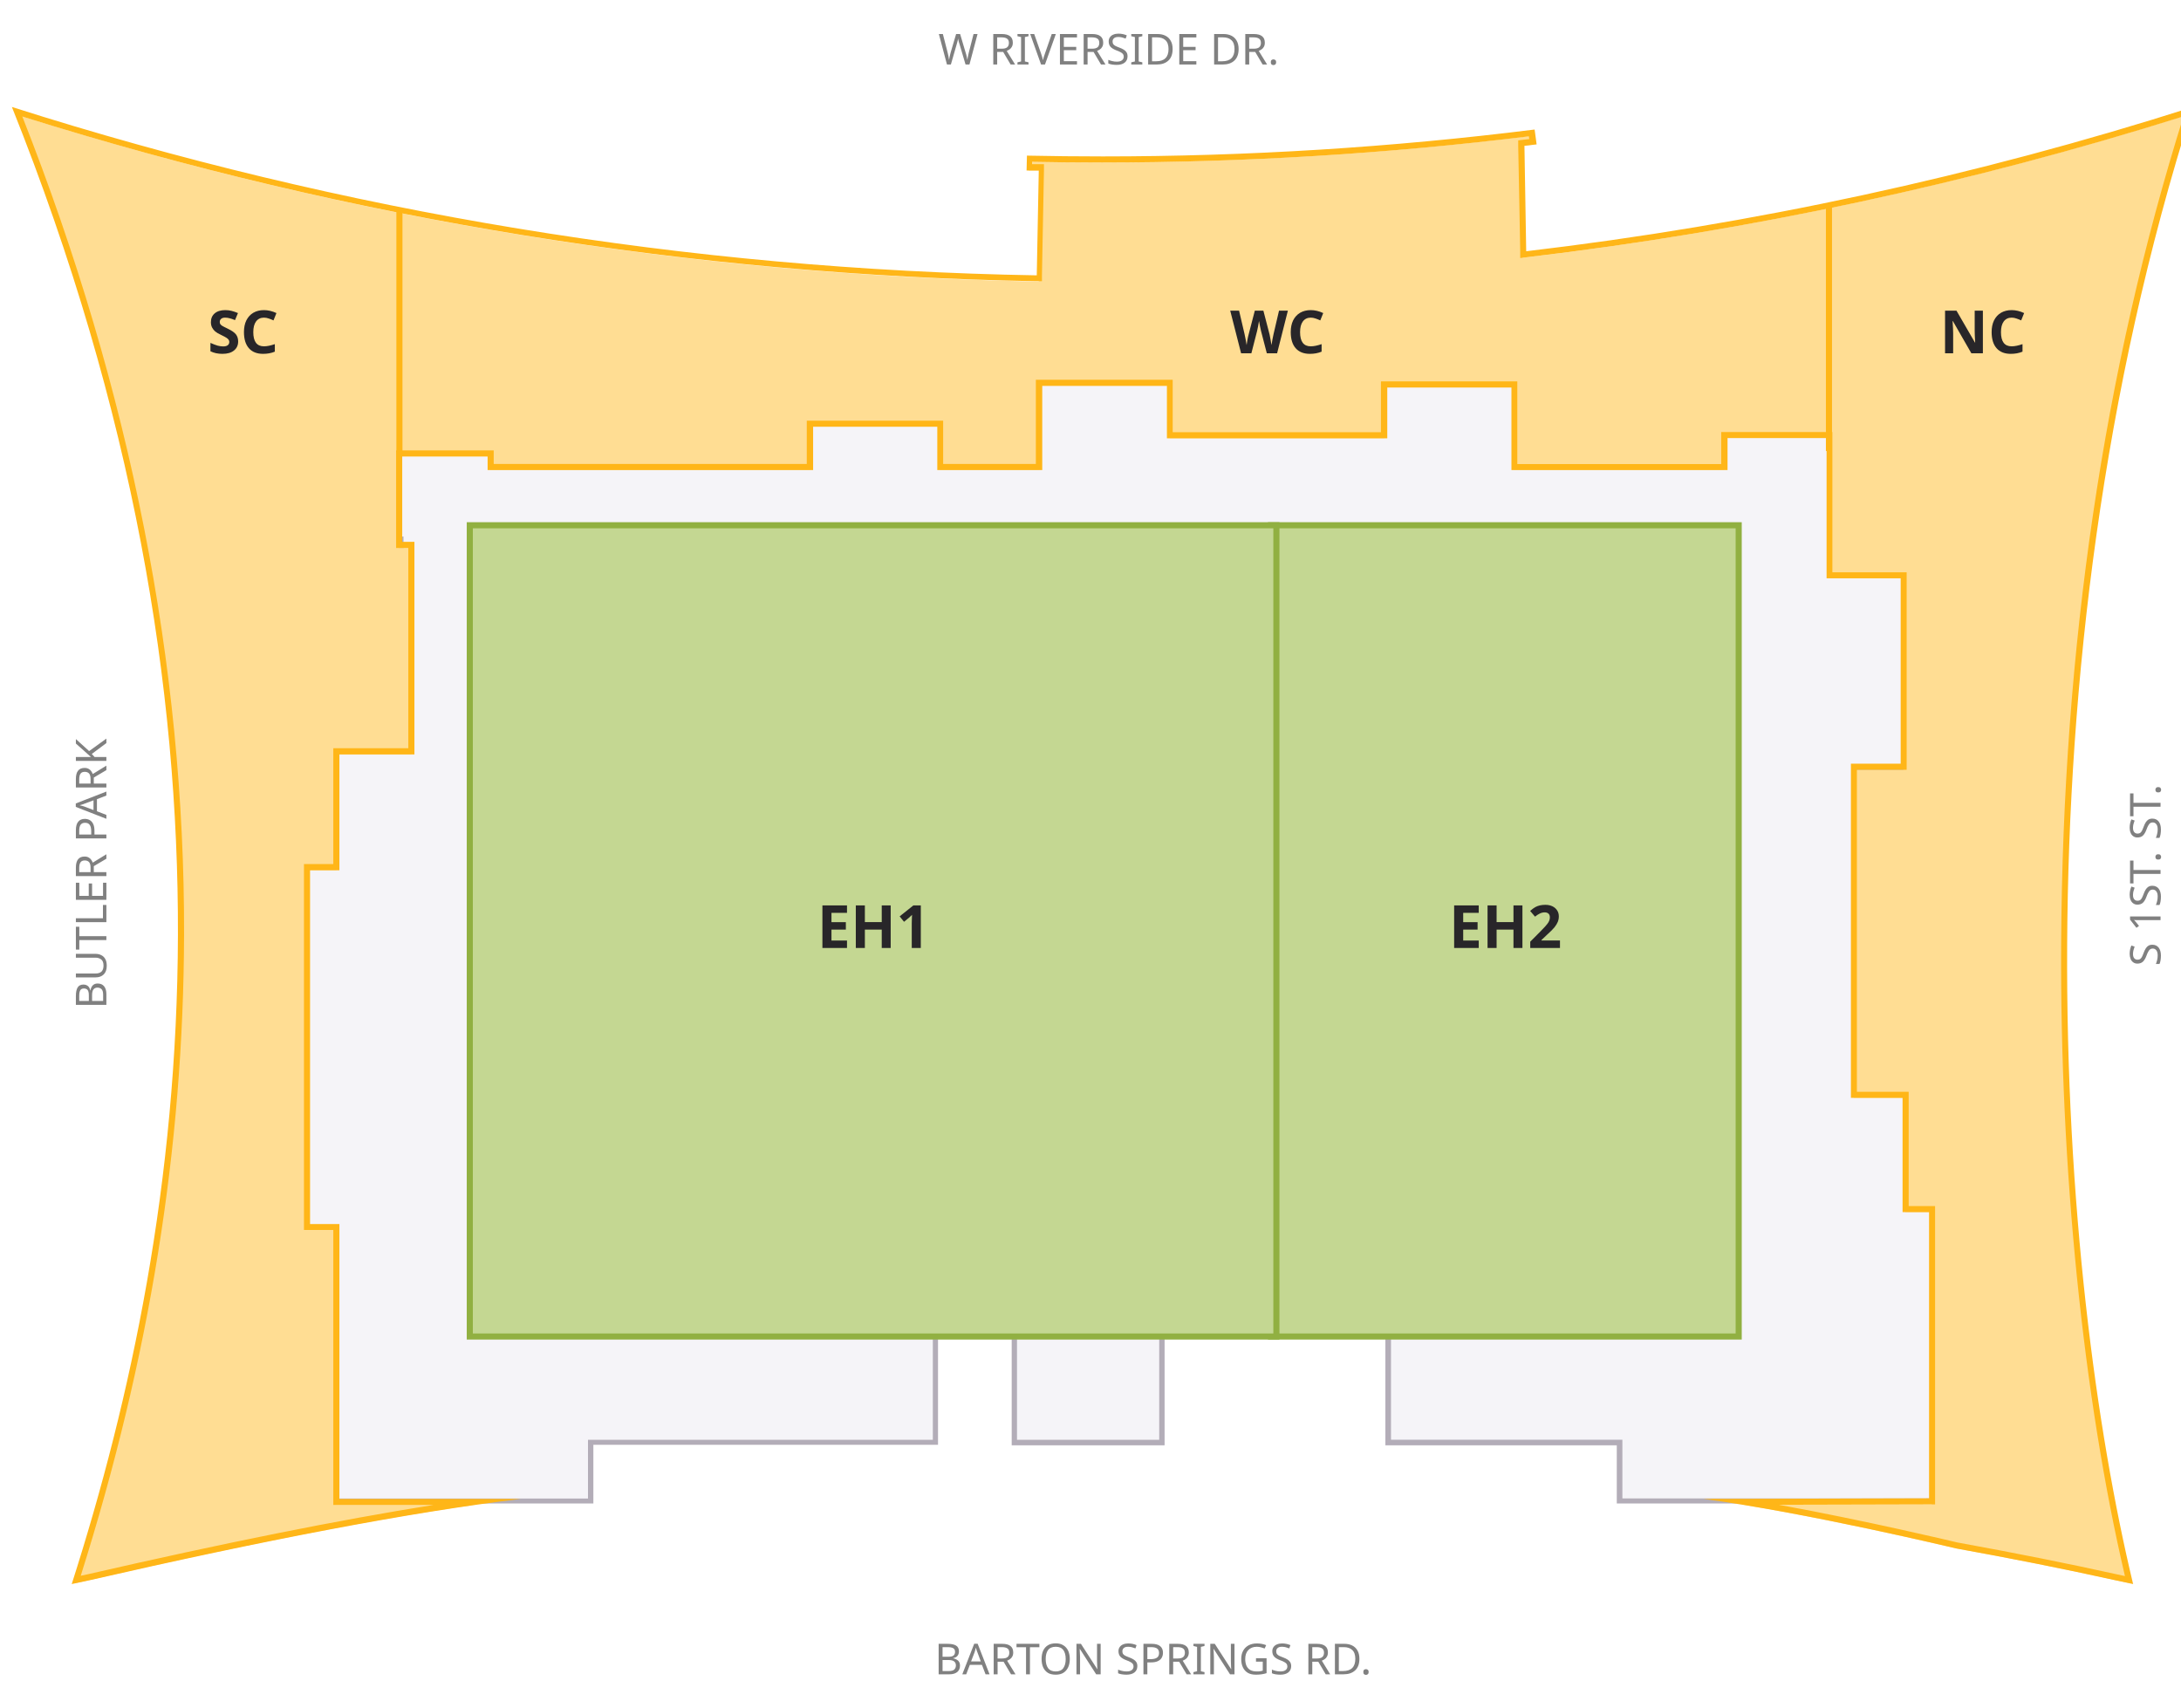
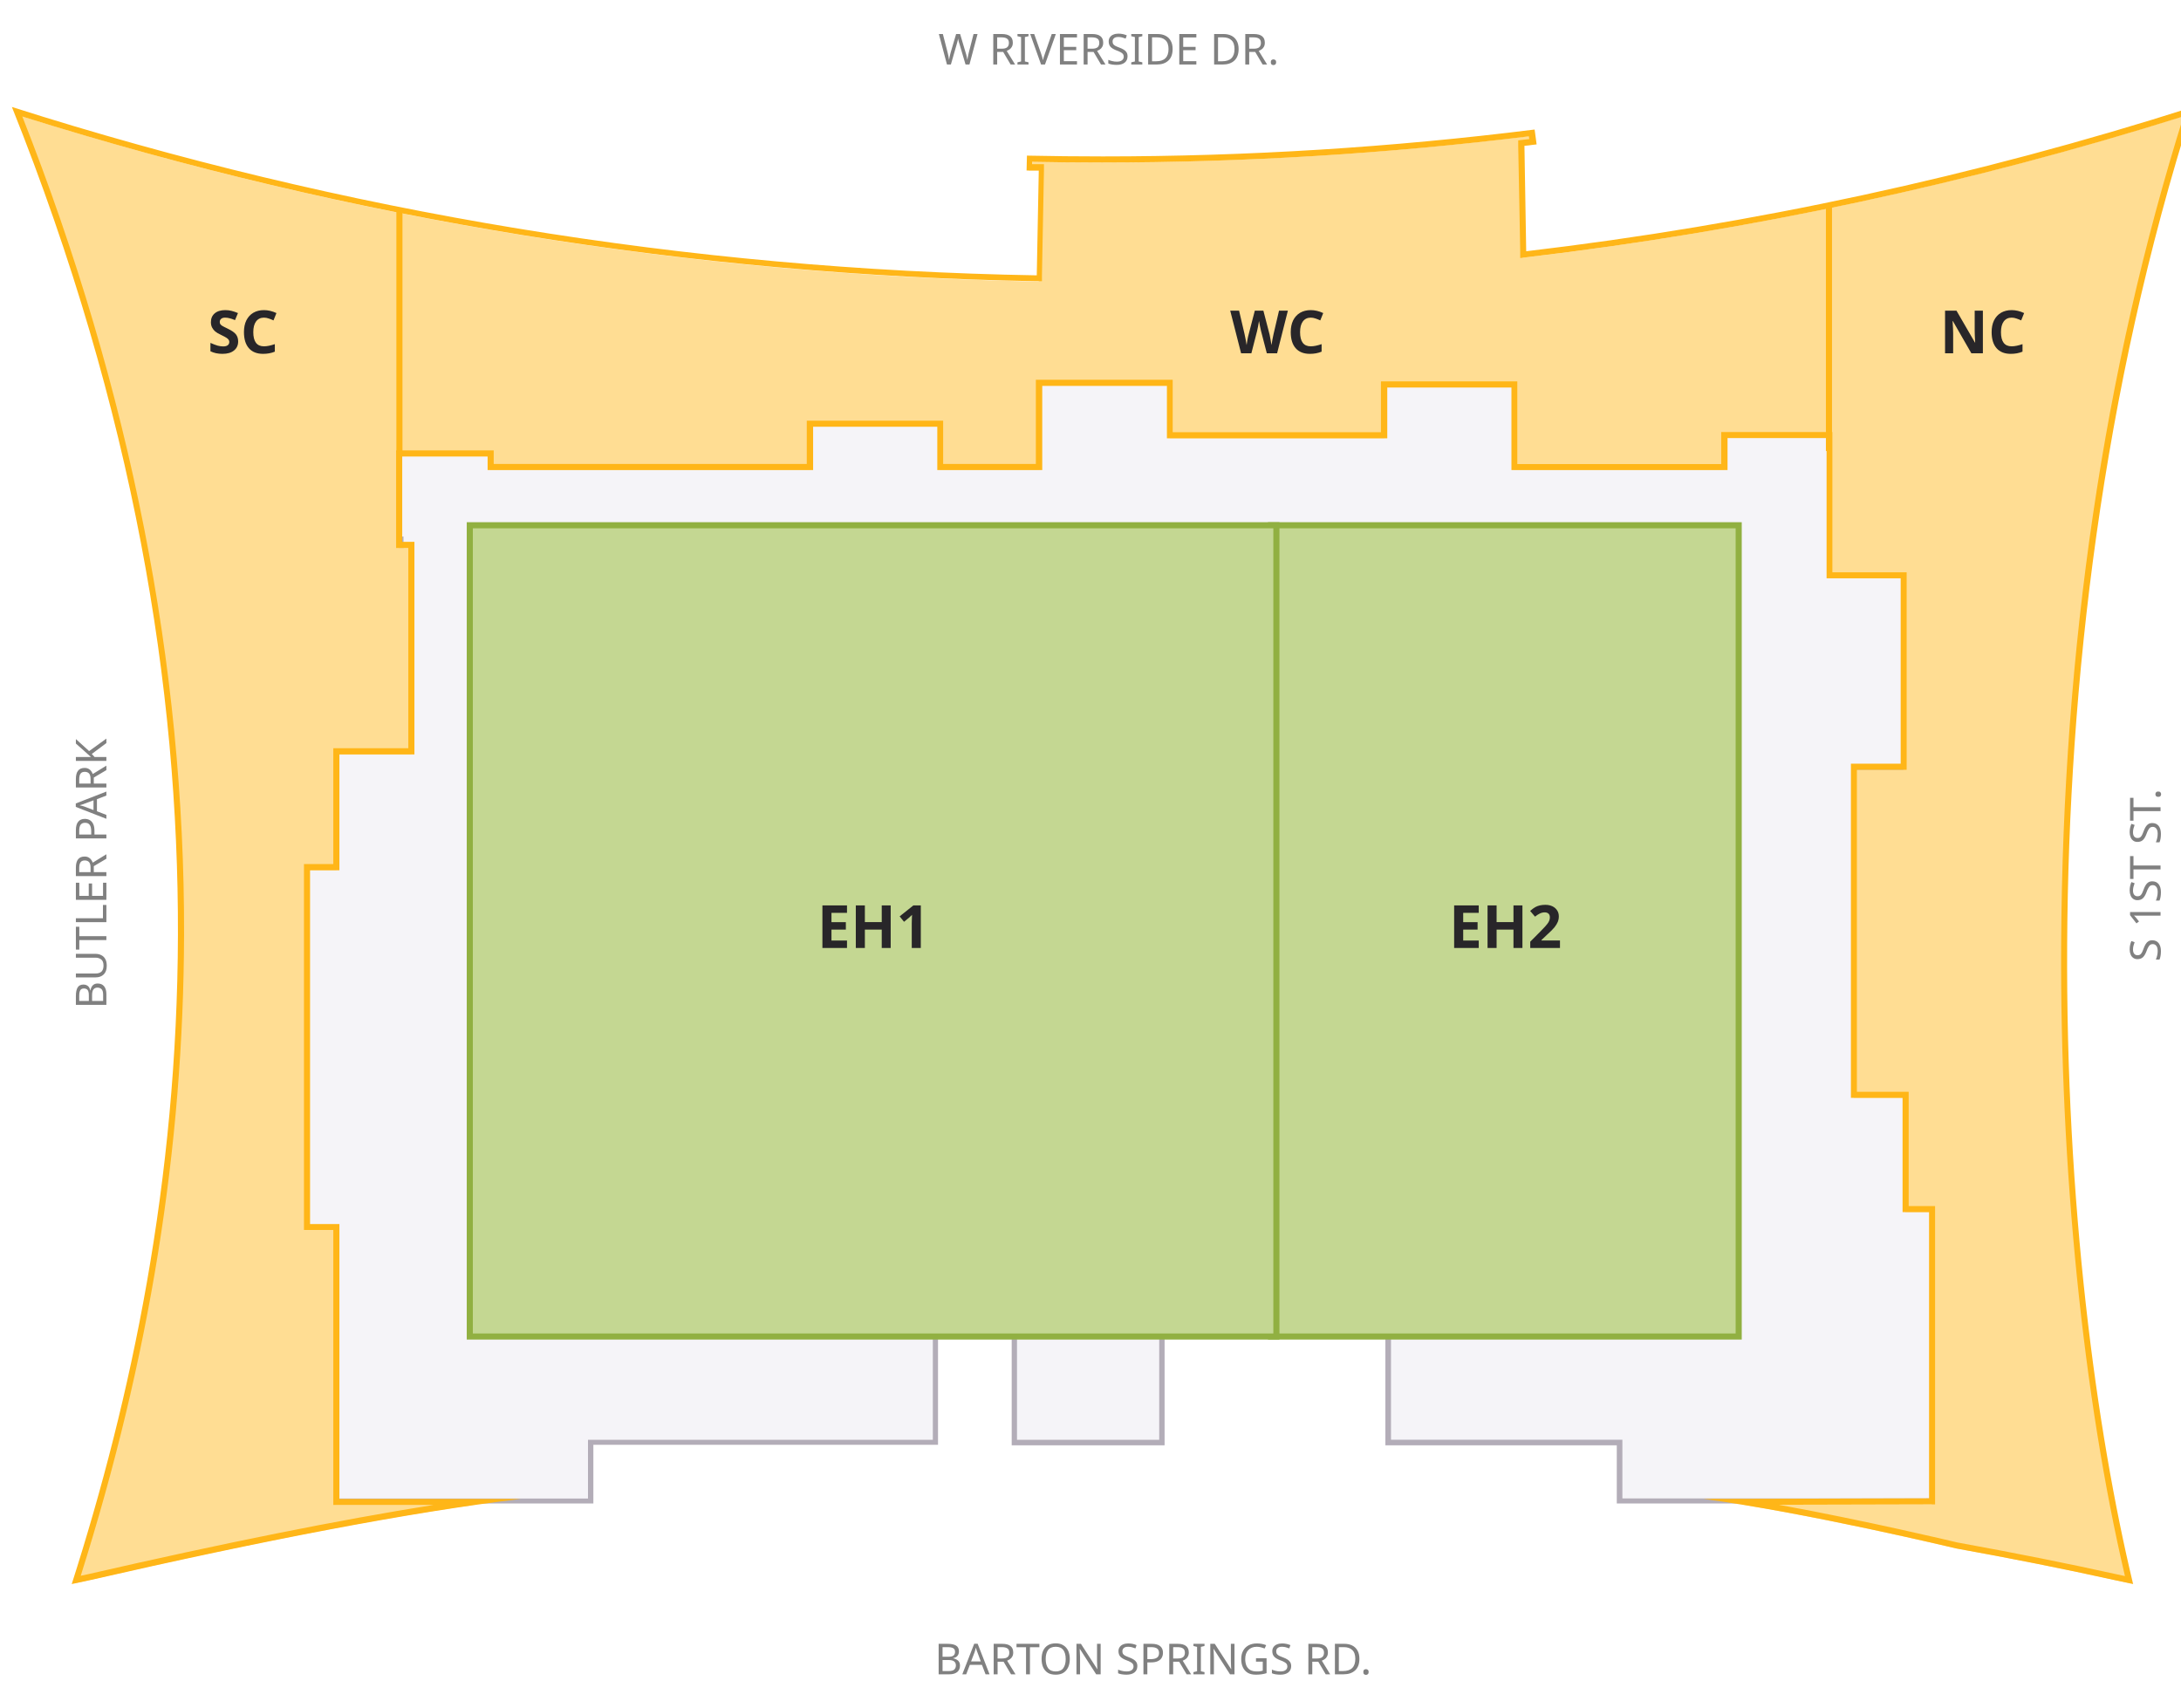
<svg xmlns="http://www.w3.org/2000/svg" cursor="default" id="map" style="zoom: 1;" viewBox="0 0 357.6 280">
  <defs>
    <style>.cls-1{fill:#f5f4f8;}.cls-2{fill:#b3adb8;}.cls-3{fill:#ffdd93;}.cls-4{fill:#ffb618;}.cls-5{fill:#c4d792;stroke:#91b041;stroke-miterlimit:3.86;}.cls-6{isolation:isolate;font-size:9.78px;fill:#282629;font-family:OpenSans-Semibold, Open Sans;font-weight:700;}.cls-7{fill:#fff1d2;stroke:#ffb618;stroke-miterlimit:10;}</style>
  </defs>
-   <polygon class="cls-1" points="265.569,246.149 265.569,236.519 227.629,236.519 227.629,218.069 190.559,218.069 190.559,236.519 166.309,236.519 166.309,218.069 153.359,218.069 153.359,236.519 96.849,236.519 96.849,246.149 54.309,246.149 54.309,202.049 49.499,202.049 49.499,141.369 54.309,141.369 54.309,121.449 66.599,121.449 65.679,88.409 63.679,88.409 63.679,73.519 81.239,73.519 81.239,75.749 131.939,75.749 131.939,68.649 154.969,68.649 154.969,75.749 169.509,75.749 169.509,61.929 192.619,61.929 192.619,70.529 226.079,70.529 226.079,62.199 249.109,62.199 249.109,75.749 281.869,75.749 281.869,70.489 300.779,70.489 300.779,93.499 312.929,93.499 312.929,126.569 304.769,126.569 304.769,178.689 313.259,178.689 313.259,197.429 317.599,197.429 317.599,246.149 265.569,246.149 " />
-   <path class="cls-2" d="M192.179,62.369 v8.6 h34.33 V62.639 h22.16 V76.179 h33.63 V70.929 h18 v23 h12.15 v32.2 h-8.16 v53 h8.49 v18.74 h4.34 v47.84 H266.009 v-9.63 H228.069 V217.629 h-38 v18.46 H166.749 V217.629 H152.949 v18.46 H96.409 v9.63 H54.749 v-44.1 H49.949 V141.799 H54.749 V121.889 H67.049 l0,-.9 l-.89,-32.16 l0,-.85 h-2 v-14 H80.799 v2.23 h51.57 v-7.1 h22.16 v7.1 H169.949 V62.369 h22.24 m.88,-.88 h-24 V75.309 H155.409 v-7.1 H131.499 v7.1 H81.679 V73.079 H63.239 V88.849 h2 l.89,32.16 H53.869 v19.92 H49.059 v61.56 h4.81 V246.539 H97.289 v-9.63 h56.51 V218.539 h12.08 v18.46 H190.949 V218.539 h36.2 v18.46 h37.94 V246.539 h52.91 V196.989 h-4.34 V178.249 h-8.49 V127.009 h8.16 v-34 H301.219 v-23 H281.429 v5.26 H249.549 V61.759 H225.639 v8.33 H193.059 v-8.6  Z " />
+   <polygon class="cls-1" points="265.569,246.149 265.569,236.519 227.629,236.519 227.629,218.069 190.559,218.069 190.559,236.519 166.309,236.519 166.309,218.069 153.359,218.069 153.359,236.519 96.849,236.519 96.849,246.149 54.309,246.149 54.309,202.049 49.499,202.049 49.499,141.369 54.309,141.369 54.309,121.449 66.599,121.449 65.679,88.409 63.679,88.409 63.679,73.519 81.239,73.519 81.239,75.749 131.939,75.749 131.939,68.649 154.969,68.649 154.969,75.749 169.509,75.749 169.509,61.929 192.619,61.929 192.619,70.529 226.079,70.529 226.079,62.199 249.109,62.199 249.109,75.749 281.869,75.749 281.869,70.489 300.779,70.489 300.779,93.499 312.929,93.499 312.929,126.569 304.769,126.569 304.769,178.689 313.259,178.689 313.259,197.429 317.599,197.429 317.599,246.149 265.569,246.149" />
+   <path class="cls-2" d="M192.179,62.369 v8.6 h34.33 V62.639 h22.16 V76.179 h33.63 V70.929 h18 v23 h12.15 v32.2 h-8.16 v53 h8.49 v18.74 h4.34 v47.84 H266.009 v-9.63 H228.069 V217.629 h-38 v18.46 H166.749 V217.629 H152.949 v18.46 H96.409 v9.63 H54.749 v-44.1 H49.949 V141.799 H54.749 V121.889 H67.049 l0,-.9 l-.89,-32.16 l0,-.85 h-2 v-14 H80.799 v2.23 h51.57 v-7.1 h22.16 v7.1 H169.949 V62.369 h22.24 m.88,-.88 h-24 V75.309 H155.409 v-7.1 H131.499 v7.1 H81.679 V73.079 H63.239 V88.849 h2 l.89,32.16 H53.869 v19.92 H49.059 v61.56 h4.81 V246.539 H97.289 v-9.63 h56.51 V218.539 h12.08 v18.46 H190.949 V218.539 h36.2 v18.46 h37.94 V246.539 h52.91 V196.989 h-4.34 V178.249 h-8.49 V127.009 h8.16 v-34 H301.219 v-23 H281.429 v5.26 H249.549 V61.759 H225.639 v8.33 H193.059 v-8.6 Z" />
  <g id="clickable-Outdoor_Canopies" data-name="clickable-Outdoor Canopies">
-     <path d="M346.889,259.116 c-7.89,-1.75 -16.42,-3.45 -26.09,-5.21 c-.19,0 -19,-4.54 -34.9,-7.15 l30.85,-.08 V198.756 h-4.34 V180.026 H303.949 V126.216 h8.16 V94.826 H299.949 v-23 H282.709 V77.026 H248.279 V63.526 H226.949 v8.33 H191.779 v-8.6 H170.339 V77.026 H154.139 v-7.1 H132.779 V77.026 H80.399 V74.846 h-15 v15 h2 v33.83 H55.149 v19 H50.339 v59 H55.149 v45.08 H77.759 c-16.57,2.37 -37.77,6.51 -63.16,12.34 l-2.1,.45 C38.189,178.716 35.019,99.946 2.809,18.826 a589.21,589.21 0 0 0 167,27.33 h.5 l.35,-18.19 l-2,0 l0,-1.44 c4,.08 8,.12 11.95,.12 a573.92,573.92 0 0 0 70.38,-4.35 l.2,1.44 l-1.9,.22 l.35,18.3 l.55,-.06 A588,588 0 0 0 358.779,18.796 c-28.2,89.08 -22.92,185.1 -9.71,240.79  Z " visibility="visible" class="cls-3" />
-     <path class="cls-4" d="M358.009,19.079 C344.949,60.639 338.209,106.269 337.949,154.729 c-.21,36.69 3.6,74.37 10.46,103.71 l-1.39,-.3 c-7.87,-1.74 -16.4,-3.45 -26.08,-5.21 c-.74,-.18 -15.15,-3.61 -29.28,-6.18 l24.62,-.06 h1 V197.769 H312.949 V179.029 h-8.49 V126.229 h8.16 V93.839 H300.439 v-23 H282.209 v5.26 H248.779 V62.539 H226.419 v8.33 H192.279 v-8.6 H169.839 V76.079 H154.639 v-7.1 H132.279 v7.1 H80.949 V73.859 H64.949 v16 h2 v32.83 H54.649 v19 H49.839 v60 H54.649 v45.08 H71.109 c-15.49,2.46 -34.46,6.26 -56.61,11.35 l-1.26,.27 c11.3,-35.82 16.85,-70.22 16.94,-105.12 c.12,-44.09 -8.8,-89.22 -26.52,-134.16 a589.73,589.73 0 0 0 166.18,27 l1,0 l0,-1 l.33,-17.19 l0,-1 l-1,0 h-.95 V26.539 c3.81,.08 7.66,.11 11.46,.11 a574.48,574.48 0 0 0 70,-4.29 l.06,.45 h0 l-.91,.1 l-.9,.11 l0,.9 l.33,17.29 l0,1.1 l1.1,-.13 A588.41,588.41 0 0 0 358.009,19.079 M359.549,17.539 A584.74,584.74 0 0 1 250.239,41.199 L249.949,23.909 l2,-.23 l-.33,-2.44 a570.84,570.84 0 0 1 -70.81,4.41 q-6.22,0 -12.43,-.13 l-.06,2.44 l2,0 l-.33,17.19 A586,586 0 0 1 1.949,17.539 C41.949,117.539 31.279,198.779 11.759,259.749 l2.95,-.63 c28.16,-6.46 52.55,-11.16 70.66,-13.33 H55.649 V200.709 H50.839 v-58 H55.649 v-19 H67.949 V88.849 H65.949 v-14 H79.949 v2.23 h53.37 v-7.1 h20.36 v7.1 h17.21 V63.269 h20.44 v8.6 h36.13 V63.539 h20.36 V77.079 h35.43 V71.829 h16.24 v23 h12.15 v30.4 h-8.16 v54.79 H311.949 v18.74 h4.34 v46.93 l-37,.1 c16.92,2.23 41.44,8.12 41.44,8.12 c8.72,1.58 17.42,3.29 26.07,5.21 l2.95,.63 C337.649,209.369 329.749,110.839 359.549,17.539  Z " />
+     <path d="M346.889,259.116 c-7.89,-1.75 -16.42,-3.45 -26.09,-5.21 c-.19,0 -19,-4.54 -34.9,-7.15 l30.85,-.08 V198.756 h-4.34 V180.026 H303.949 V126.216 h8.16 V94.826 H299.949 v-23 H282.709 V77.026 H248.279 V63.526 H226.949 v8.33 H191.779 v-8.6 H170.339 V77.026 H154.139 v-7.1 H132.779 V77.026 H80.399 V74.846 h-15 v15 h2 v33.83 H55.149 v19 H50.339 v59 H55.149 v45.08 H77.759 c-16.57,2.37 -37.77,6.51 -63.16,12.34 l-2.1,.45 C38.189,178.716 35.019,99.946 2.809,18.826 a589.21,589.21 0 0 0 167,27.33 h.5 l.35,-18.19 l-2,0 l0,-1.44 c4,.08 8,.12 11.95,.12 a573.92,573.92 0 0 0 70.38,-4.35 l.2,1.44 l-1.9,.22 l.35,18.3 l.55,-.06 A588,588 0 0 0 358.779,18.796 c-28.2,89.08 -22.92,185.1 -9.71,240.79 Z" visibility="visible" class="cls-3" />
+     <path class="cls-4" d="M358.009,19.079 C344.949,60.639 338.209,106.269 337.949,154.729 c-.21,36.69 3.6,74.37 10.46,103.71 l-1.39,-.3 c-7.87,-1.74 -16.4,-3.45 -26.08,-5.21 c-.74,-.18 -15.15,-3.61 -29.28,-6.18 l24.62,-.06 h1 V197.769 H312.949 V179.029 h-8.49 V126.229 h8.16 V93.839 H300.439 v-23 H282.209 v5.26 H248.779 V62.539 H226.419 v8.33 H192.279 v-8.6 H169.839 V76.079 H154.639 v-7.1 H132.279 v7.1 H80.949 V73.859 H64.949 v16 h2 v32.83 H54.649 v19 H49.839 v60 H54.649 v45.08 H71.109 c-15.49,2.46 -34.46,6.26 -56.61,11.35 l-1.26,.27 c11.3,-35.82 16.85,-70.22 16.94,-105.12 c.12,-44.09 -8.8,-89.22 -26.52,-134.16 a589.73,589.73 0 0 0 166.18,27 l1,0 l0,-1 l.33,-17.19 l0,-1 l-1,0 h-.95 V26.539 c3.81,.08 7.66,.11 11.46,.11 a574.48,574.48 0 0 0 70,-4.29 l.06,.45 h0 l-.91,.1 l-.9,.11 l0,.9 l.33,17.29 l0,1.1 l1.1,-.13 A588.41,588.41 0 0 0 358.009,19.079 M359.549,17.539 A584.74,584.74 0 0 1 250.239,41.199 L249.949,23.909 l2,-.23 l-.33,-2.44 a570.84,570.84 0 0 1 -70.81,4.41 q-6.22,0 -12.43,-.13 l-.06,2.44 l2,0 l-.33,17.19 A586,586 0 0 1 1.949,17.539 C41.949,117.539 31.279,198.779 11.759,259.749 l2.95,-.63 c28.16,-6.46 52.55,-11.16 70.66,-13.33 H55.649 V200.709 H50.839 v-58 H55.649 v-19 H67.949 V88.849 H65.949 v-14 H79.949 v2.23 h53.37 v-7.1 h20.36 v7.1 h17.21 V63.269 h20.44 v8.6 h36.13 V63.539 h20.36 V77.079 h35.43 V71.829 h16.24 v23 h12.15 v30.4 h-8.16 v54.79 H311.949 v18.74 h4.34 v46.93 l-37,.1 c16.92,2.23 41.44,8.12 41.44,8.12 c8.72,1.58 17.42,3.29 26.07,5.21 l2.95,.63 C337.649,209.369 329.749,110.839 359.549,17.539 Z" />
  </g>
  <rect height="133.03" x="208.399px" y="86.129px" id="clickable-Exhibit_Hall_2" width="76.68" class="cls-5" data-name="clickable-Exhibit Hall 2" />
  <rect height="133.03" x="77.029px" y="86.129px" id="clickable-Exhibit_Hall_1" width="132.25" class="cls-5" data-name="clickable-Exhibit Hall 1" />
  <text y="17.539px" transform="translate(132.02 137.91)" class="cls-6" x="1.949px">EH1</text>
  <text y="17.539px" transform="translate(32.1 40.39)" class="cls-6" x="1.949px">SC</text>
  <text y="17.539px" transform="translate(199.76 40.39)" class="cls-6" x="1.949px">WC</text>
  <text y="17.539px" transform="translate(316.09 40.39)" class="cls-6" x="1.949px">NC</text>
  <text y="17.539px" transform="translate(235.6 137.91)" class="cls-6" x="1.949px">EH2</text>
  <line x2="65.489px" x1="65.489px" class="cls-7" y2="34.159px" y1="74.149px" />
  <line x2="299.879px" x1="299.879px" class="cls-7" y2="33.969px" y1="73.959px" />
  <text stroke="none" style="outline-style:none;" id="text1" stroke-width="1px" x="181.8px" text-rendering="geometricPrecision" font-family="Sans Serif" fill="grey" font-size="7px" y="10.576px" transform="" text-anchor="middle">W RIVERSIDE DR.</text>
  <text stroke="none" style="outline-style:none;" id="text2" stroke-width="1px" x="-4.191px" text-rendering="geometricPrecision" font-family="Sans Serif" fill="grey" font-size="7px" y="122.434px" transform="rotate(0 17.04688 122.0391) scale(1 1) rotate(270 17.04688 122.0391)" text-anchor="middle">BUTLER PARK</text>
-   <text stroke="none" style="outline-style:none;" id="text3" stroke-width="1px" x="260.623px" text-rendering="geometricPrecision" font-family="Sans Serif" fill="grey" font-size="7px" y="401.736px" transform="rotate(270 178.3125 225.8047)" text-anchor="middle">S 1ST. ST.</text>
+   <text stroke="none" style="outline-style:none;" id="text3" stroke-width="1px" x="260.623px" text-rendering="geometricPrecision" font-family="Sans Serif" fill="grey" font-size="7px" y="401.736px" transform="rotate(270 178.3125 225.8047)" text-anchor="middle">S 1ST ST.</text>
  <text stroke="none" style="outline-style:none;" id="text4" stroke-width="1px" x="189.068px" text-rendering="geometricPrecision" font-family="Sans Serif" fill="grey" font-size="7px" y="274.546px" transform="" text-anchor="middle">BARTON SPRINGS RD.</text>
</svg>
